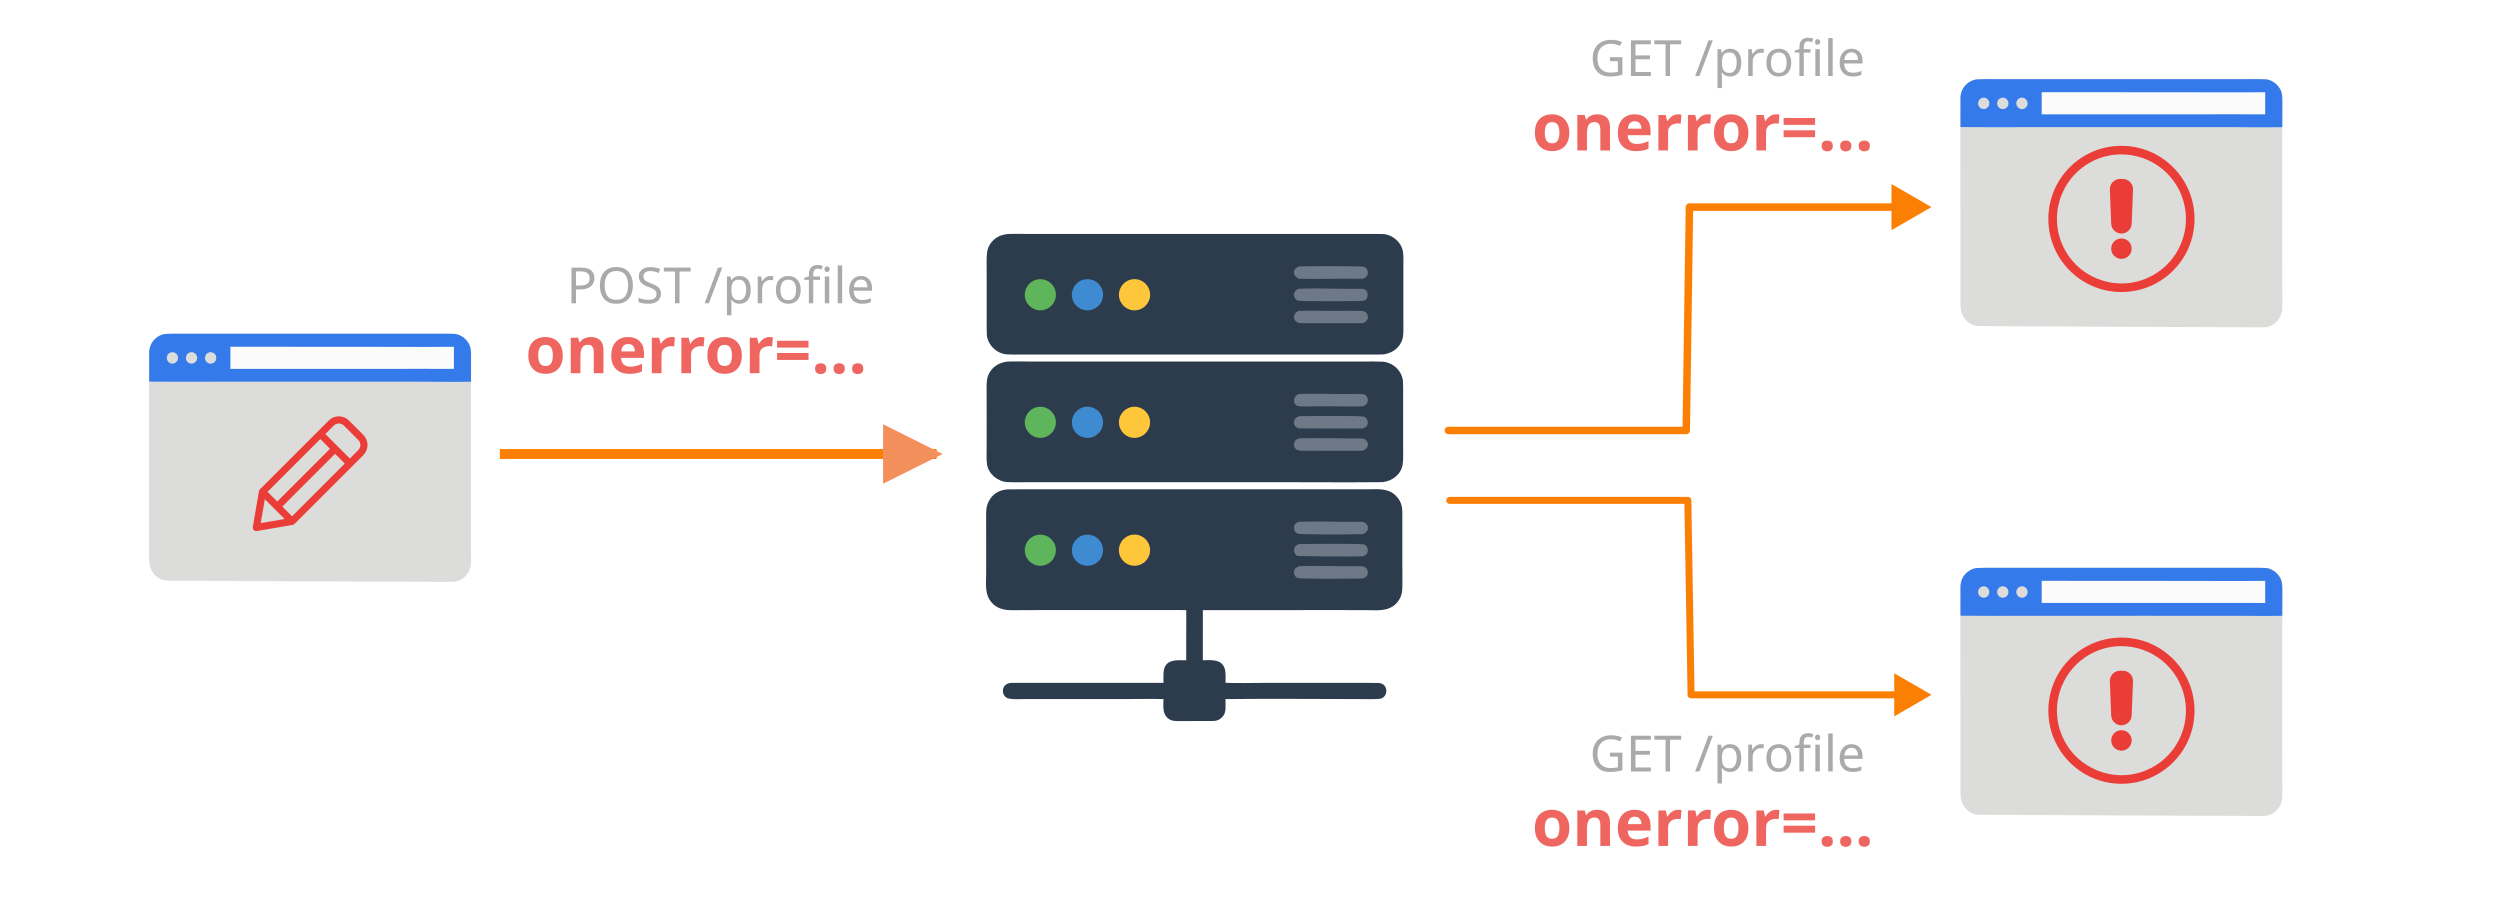
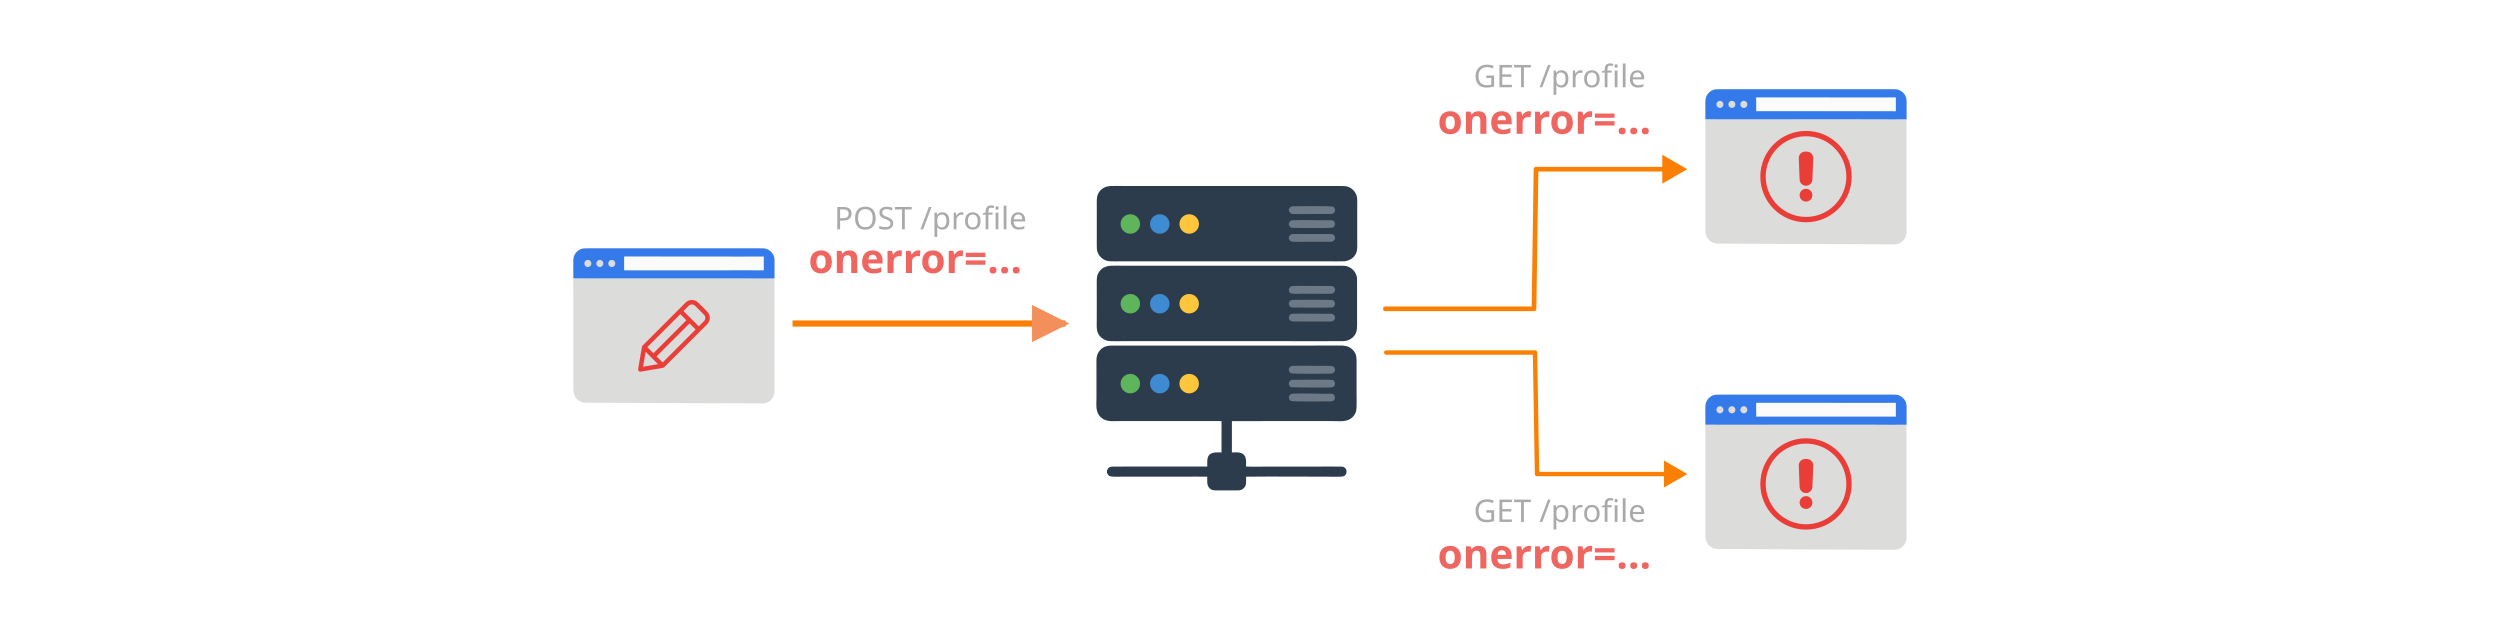
- <svg xmlns="http://www.w3.org/2000/svg" viewBox="0 0 500 180" font-family="'DM Sans', system-ui, sans-serif" width="500" height="180" version="1.1" id="svg12" xml:space="preserve">
+ <svg xmlns="http://www.w3.org/2000/svg" viewBox="0 0 800 200" font-family="'DM Sans', system-ui, sans-serif" width="800" height="200" version="1.1" id="svg12" xml:space="preserve">
  <defs id="defs1">
    <marker style="overflow:visible" id="marker42" refX="0" refY="0" orient="auto-start-reverse" markerWidth="1" markerHeight="1" viewBox="0 0 1 1" preserveAspectRatio="xMidYMid">
      <path transform="scale(0.5)" style="fill:context-stroke;fill-rule:evenodd;stroke:context-stroke;stroke-width:1pt" d="M 5.77,0 -2.88,5 V -5 Z" id="path42" />
    </marker>
    <marker style="overflow:visible" id="Triangle" refX="0" refY="0" orient="auto-start-reverse" markerWidth="1" markerHeight="1" viewBox="0 0 1 1" preserveAspectRatio="xMidYMid">
      <path transform="scale(0.5)" style="fill:context-stroke;fill-rule:evenodd;stroke:context-stroke;stroke-width:1pt" d="M 5.77,0 -2.88,5 V -5 Z" id="path135" />
    </marker>
    <marker id="arrow" viewBox="0 0 10 10" refX="9" refY="5" markerWidth="6" markerHeight="6" orient="auto">
-       <path d="M 0,0 10,5 0,10 Z" fill="#f38f5a" id="path1" />
+       <path d="M 0 0 L 10 5 L 0 10 z" fill="#f38f5a" id="path1" />
    </marker>
  </defs>
-   <text x="144.118" y="60.656" fill="#aaaaaa" font-size="10px" text-anchor="middle" id="text3">POST /profile</text>
-   <text x="144.308" y="74.64" fill="#61afef" font-size="13px" font-weight="600" text-anchor="middle" id="text7-9" style="fill:#ef6661;fill-opacity:1">
-     <tspan id="tspan14" x="144.308" y="74.64">onerror=...</tspan>
+   <text x="297.755" y="73.383" fill="#aaaaaa" font-size="10px" text-anchor="middle" id="text3">POST /profile</text>
+   <text x="297.945" y="87.367" fill="#61afef" font-size="13px" font-weight="600" text-anchor="middle" id="text7-9" style="fill:#ef6661;fill-opacity:1">
+     <tspan id="tspan14" x="297.945" y="87.367">onerror=...</tspan>
  </text>
  <text xml:space="preserve" style="writing-mode:lr-tb;direction:ltr;fill:#f22c3b;stroke-miterlimit:4.3" x="1743.34" y="-863.956" id="text13">
    <tspan id="tspan12" x="1743.34" y="-863.956">s</tspan>
  </text>
  <g id="layer1" />
-   <g id="g2" transform="translate(230.4869,-457.9612)">
+   <g id="g2" transform="translate(384.1232,-445.234)">
    <g id="g1">
      <path fill="#2c3c4c" d="m -28.641,555.821 50.835,-0.005 15.702,-6.5e-4 5.134,-6.5e-4 c 1.95,6.5e-4 4.073,-0.277 5.589,1.229 1.007,1 1.357,1.987 1.359,3.399 0.006,3.549 6.49e-4,7.102 0.001,10.651 -0.005,1.189 0.092,4.479 -0.092,5.424 -0.158,0.811 -0.552,1.557 -1.132,2.145 -1.677,1.697 -3.964,1.327 -6.159,1.322 l -6.865,-0.006 -25.647,0.012 -0.004,10.02 c 1.566,-0.01 3.572,-0.286 4.296,1.446 0.351,0.838 0.245,2.156 0.238,3.063 2.24,0.108 5.402,0.016 7.695,0.017 h 15.264 l 4.909,-0.005 c 0.888,-10e-4 1.809,0.009 2.695,0.022 2.106,0.03 2.098,3.014 0.195,3.177 -1.302,0.112 -2.791,0.048 -4.123,0.047 -8.825,-0.005 -17.832,-0.101 -26.64,0.002 -0.012,1.179 0.245,2.713 -0.61,3.551 -0.62,0.668 -1.201,0.832 -2.087,0.834 -2.043,0.005 -4.106,0.014 -6.147,0.005 -1.086,-0.019 -2.027,0.13 -2.859,-0.728 -0.936,-0.965 -0.703,-2.408 -0.699,-3.662 -2.383,-0.066 -5.058,-0.007 -7.456,-0.007 H -20.098 l -5.19,0.003 c -0.784,0.002 -3.331,0.152 -3.935,-0.295 -1.23,-0.909 -0.765,-2.897 0.998,-2.938 1.035,-0.024 2.165,-0.01 3.229,-0.007 h 6.16 21.048 c -0.002,-0.643 -0.037,-1.313 0.001,-1.952 0.17,-2.865 2.488,-2.587 4.542,-2.57 l 0.01,-10.021 c -0.985,-0.047 -2.259,-0.016 -3.257,-0.016 l -5.903,0.002 H -19.993 l -6.135,0.005 c -2.021,10e-4 -4.038,0.299 -5.665,-1.156 -1.871,-1.672 -1.461,-3.966 -1.46,-6.263 l 1.3e-4,-6.26 -0.007,-4.112 c -0.002,-0.778 -0.042,-1.98 0.09,-2.706 0.152,-0.845 0.54,-1.629 1.12,-2.262 0.948,-1.022 2.061,-1.353 3.41,-1.402 z" id="path2-9" style="stroke-width:0.065" />
      <path fill="#6d7986" d="m 29.338,562.311 c 4.067,-0.119 8.224,0.057 12.3,0.004 1.728,-0.022 1.998,2.026 0.387,2.476 -1.421,0.059 -12.489,0.129 -13.004,-0.101 -0.313,-0.14 -0.541,-0.418 -0.652,-0.738 -0.112,-0.323 -0.102,-0.692 0.069,-0.994 0.203,-0.357 0.517,-0.538 0.9,-0.648 z" id="path3-3" style="stroke-width:0.065" />
      <path fill="#6d7986" d="m 29.406,571.205 c 4.087,-0.158 8.384,0.079 12.488,0.014 1.367,-0.021 1.761,2.192 0.042,2.454 -1.496,0.021 -12.359,0.13 -12.953,-0.128 -0.292,-0.127 -0.505,-0.409 -0.605,-0.704 -0.103,-0.307 -0.101,-0.664 0.054,-0.953 0.205,-0.38 0.575,-0.568 0.974,-0.683 z" id="path4-8" style="stroke-width:0.065" />
      <path fill="#6d7986" d="m 29.291,566.776 c 1.563,-0.044 12.45,-0.126 13.017,0.065 0.308,0.105 0.527,0.325 0.651,0.625 0.138,0.337 0.168,0.786 0.001,1.118 -0.182,0.363 -0.52,0.521 -0.887,0.641 -3.31,0.082 -9.447,0.033 -12.98,-0.071 -0.636,-0.019 -1.471,-1.767 0.197,-2.378 z" id="path5-0" style="stroke-width:0.065" />
      <path fill="#fec63a" d="m -3.879,564.89 c 1.712,-0.16 3.23,1.096 3.395,2.807 0.165,1.711 -1.086,3.233 -2.797,3.403 -1.718,0.171 -3.248,-1.087 -3.413,-2.805 -0.166,-1.718 1.096,-3.245 2.815,-3.405 z" id="path6-2" style="stroke-width:0.065" />
      <path fill="#3e8bd2" d="m -13.627,564.949 c 1.1,-0.228 2.237,0.153 2.977,0.998 0.74,0.844 0.969,2.022 0.6,3.082 -0.37,1.061 -1.281,1.841 -2.386,2.042 -1.68,0.306 -3.293,-0.796 -3.62,-2.473 -0.326,-1.676 0.756,-3.303 2.429,-3.649 z" id="path7-4" style="stroke-width:0.065" />
      <path fill="#5fb55c" d="m -22.618,564.896 c 1.719,-0.108 3.199,1.201 3.302,2.921 0.103,1.719 -1.209,3.195 -2.929,3.295 -1.713,0.098 -3.183,-1.209 -3.286,-2.922 -0.103,-1.713 1.2,-3.186 2.913,-3.293 z" id="path8-8" style="stroke-width:0.065" />
      <path fill="#2c3c4c" d="m -29.103,530.287 c 1.353,-0.076 3.282,-0.021 4.668,-0.02 l 8.599,9.1e-4 h 26.762 l 23.472,-6.5e-4 7.564,-0.003 c 1.361,-2.6e-4 2.775,-0.02 4.131,0.028 0.858,0.068 1.709,0.431 2.379,0.959 0.892,0.703 1.557,1.817 1.633,2.961 0.062,0.944 0.034,1.953 0.034,2.904 l 0.003,5.417 6.49e-4,5.09 c 0,1.039 0.051,2.164 -0.093,3.187 -0.282,2.005 -2.07,3.379 -4.019,3.578 -5.981,0.071 -12.062,0.019 -18.05,0.017 l -30.721,10e-4 -17.729,-0.003 -5.377,0.005 c -1.051,0.003 -2.128,0.035 -3.188,-0.025 -1.898,-0.108 -3.776,-1.63 -4.045,-3.551 -0.146,-1.043 -0.084,-2.305 -0.08,-3.37 l 0.005,-5.188 -0.005,-4.941 c -0.004,-0.952 -0.051,-2.46 0.069,-3.357 0.088,-0.689 0.355,-1.343 0.774,-1.897 0.805,-1.073 1.911,-1.608 3.214,-1.791 z" id="path9-3" style="stroke-width:0.065" />
      <path fill="#6d7986" d="m 29.486,545.625 c 4.037,-0.105 8.159,0.052 12.201,0.018 1.676,-0.015 1.984,2.096 0.207,2.474 l -7.874,-0.002 c -1.436,0.003 -2.815,0.007 -4.302,-0.013 -1.113,-0.015 -1.781,-0.839 -1.209,-1.93 0.166,-0.315 0.623,-0.484 0.977,-0.546 z" id="path10-9" style="stroke-width:0.065" />
      <path fill="#6d7986" d="m 29.221,536.765 c 3.831,-0.166 7.807,0.082 11.652,-0.017 0.682,-0.018 1.727,-0.102 2.046,0.605 0.413,0.914 0.037,1.471 -0.769,1.867 -2.573,0.092 -5.333,-0.03 -7.957,0.015 -1.503,-0.1 -3.605,0.179 -5.035,-0.07 -1.005,-0.175 -1.278,-1.769 0.063,-2.399 z" id="path11-0" style="stroke-width:0.065" />
      <path fill="#6d7986" d="m 29.429,541.199 c 1.253,-0.038 12.334,-0.113 12.87,0.085 0.319,0.118 0.557,0.363 0.678,0.68 0.121,0.317 0.136,0.721 -0.014,1.03 -0.179,0.366 -0.494,0.538 -0.866,0.659 -4.165,0.055 -8.355,-0.018 -12.522,-0.009 -1.505,0.003 -1.833,-2.073 -0.147,-2.445 z" id="path12-5" style="stroke-width:0.065" />
      <path fill="#3e8bd2" d="m -13.618,539.369 c 1.687,-0.344 3.334,0.745 3.678,2.432 0.344,1.687 -0.744,3.334 -2.432,3.679 -1.688,0.345 -3.335,-0.744 -3.679,-2.432 -0.344,-1.688 0.745,-3.335 2.433,-3.679 z" id="path13-2" style="stroke-width:0.065" />
      <path fill="#fec63a" d="m -3.588,539.31 c 1.723,5.2e-4 3.119,1.4 3.114,3.124 -0.005,1.723 -1.409,3.115 -3.132,3.105 -1.717,-0.01 -3.102,-1.407 -3.097,-3.124 0.005,-1.717 1.398,-3.106 3.115,-3.105 z" id="path14-2" style="stroke-width:0.065" />
      <path fill="#5fb55c" d="m -23.051,539.378 c 1.683,-0.349 3.331,0.733 3.679,2.416 0.348,1.684 -0.734,3.331 -2.418,3.678 -1.683,0.348 -3.329,-0.734 -3.677,-2.417 -0.348,-1.683 0.733,-3.329 2.415,-3.678 z" id="path15-7" style="stroke-width:0.065" />
      <path fill="#2c3c4c" d="m -28.989,504.767 c 1.321,-0.069 3.032,-0.019 4.373,-0.018 l 7.949,6e-5 25.044,-0.002 24.948,6.5e-4 8.175,-0.003 c 1.502,-2.6e-4 2.973,-0.014 4.507,0.023 1.982,0.048 3.831,1.648 4.118,3.628 0.112,0.771 0.062,1.819 0.062,2.61 l -0.001,4.772 v 5.981 c 6.5e-4,0.882 0.046,2.561 -0.053,3.375 -0.075,0.622 -0.296,1.218 -0.643,1.739 -0.796,1.191 -1.855,1.699 -3.208,1.967 -1.748,0.065 -3.742,0.022 -5.503,0.022 h -9.757 l -29.934,0.002 -20.123,-0.002 -6.5,0.003 c -1.179,2.6e-4 -2.499,0.045 -3.664,-0.039 -1.984,-0.143 -3.834,-1.979 -3.925,-3.98 -0.044,-0.98 -0.029,-1.941 -0.028,-2.909 l 0.003,-5.381 -0.006,-5.031 c -9.75e-4,-0.937 -0.044,-2.299 0.096,-3.18 0.11,-0.713 0.409,-1.383 0.867,-1.94 0.834,-1.024 1.915,-1.494 3.202,-1.635 z" id="path16-3" style="stroke-width:0.065" />
      <path fill="#6d7986" d="m 29.296,511.245 c 1.157,-0.04 12.563,-0.124 13.099,0.105 0.276,0.118 0.503,0.376 0.608,0.654 0.12,0.317 0.114,0.713 -0.036,1.019 -0.179,0.366 -0.501,0.547 -0.871,0.678 -0.619,0.019 -1.27,0.026 -1.889,0.016 -3.649,-0.062 -7.369,0.108 -11.012,-0.018 -1.202,-0.718 -1.235,-1.928 0.101,-2.453 z" id="path17-7" style="stroke-width:0.065" />
      <path fill="#6d7986" d="m 29.224,515.723 c 4.114,-0.189 8.473,0.07 12.608,-0.006 1.231,-0.023 1.507,1.121 0.949,2.101 -0.191,0.119 -0.373,0.202 -0.574,0.301 -1.248,0.129 -12.661,0.123 -13.097,-0.028 -0.314,-0.109 -0.576,-0.393 -0.713,-0.691 -0.12,-0.26 -0.145,-0.514 -0.045,-0.783 0.185,-0.501 0.396,-0.672 0.873,-0.893 z" id="path18-9" style="stroke-width:0.065" />
      <path fill="#6d7986" d="m 29.223,520.139 c 2.889,-0.112 5.887,0.052 8.789,-0.016 1.368,-0.032 2.797,-0.012 4.158,0.042 0.223,0.009 0.694,0.383 0.777,0.605 0.386,0.915 -0.02,1.405 -0.798,1.804 -0.598,0.052 -1.598,0.023 -2.217,0.023 l -3.831,10e-4 -4.464,0.002 c -0.364,0 -2.198,0.039 -2.461,-0.071 -1.189,-0.503 -1.192,-1.768 0.047,-2.391 z" id="path19-0" style="stroke-width:0.065" />
      <path fill="#3e8bd2" d="m -13.61,513.854 c 1.101,-0.222 2.237,0.165 2.974,1.012 0.737,0.848 0.962,2.026 0.588,3.086 -0.373,1.06 -1.287,1.837 -2.393,2.036 -1.685,0.303 -3.299,-0.807 -3.62,-2.488 -0.321,-1.681 0.772,-3.307 2.45,-3.646 z" id="path20-2" style="stroke-width:0.065" />
      <path fill="#fec63a" d="m -3.699,513.791 c 1.713,-0.066 3.159,1.263 3.238,2.975 0.079,1.713 -1.238,3.169 -2.95,3.261 -1.731,0.093 -3.206,-1.242 -3.286,-2.973 -0.08,-1.732 1.266,-3.197 2.998,-3.263 z" id="path21-3" style="stroke-width:0.065" />
      <path fill="#5fb55c" d="m -23.002,513.852 c 1.7,-0.323 3.337,0.801 3.647,2.503 0.31,1.702 -0.826,3.331 -2.53,3.628 -1.686,0.294 -3.294,-0.827 -3.601,-2.511 -0.307,-1.684 0.802,-3.3 2.484,-3.62 z" id="path22-9" style="stroke-width:0.065" />
    </g>
  </g>
-   <g id="g4" transform="matrix(0.09431483,0,0,0.09581431,115.0731,85.00089)">
+   <g id="g4" transform="matrix(0.09431483,0,0,0.09581431,268.7095,97.72816)">
    <g id="g3">
      <path fill="#dcdcdb" d="m -903.729,-152.454 c 0.712,-11.516 4.83,-20.383 13.489,-28.24 5.276,-4.787 14.068,-9.04 21.212,-9.435 11.751,-0.649 24.02,-0.415 35.861,-0.419 l 64.116,0.005 199.729,0.018 210.16,-0.007 66.065,-0.015 c 11.86,-0.004 23.855,-0.15 35.655,0.281 10.08,0.368 20.505,6.367 26.98,13.975 6.48,7.617 8.77,14.956 9.12,24.839 1.295,2.708 -0.035,66.358 -0.09,74.454 l -0.065,137.812 0.095,173.93 c -0.12,17.22 0.25,34.46 0.11,51.69 -0.18,22.145 -17.155,40.74 -39.635,41.005 -16.345,0.19 -32.67,0.02 -49.025,-0.18 l -59.575,-0.21 -232.51,-0.88 -204.463,-1.025 c -19.246,-0.245 -38.556,0.095 -57.797,-0.21 -5.024,-0.075 -10.263,-1.17 -14.867,-3.235 -9.95,-4.46 -17.716,-12.695 -21.584,-22.885 -3.438,-9.21 -3.036,-19.625 -3.02,-29.31 0.034,-20.515 0.044,-41.025 -0.022,-61.54 l -0.061,-209.504 c -0.024,-13.89 -0.614,-149.288 0.12,-150.914 z" id="path2-3" style="stroke-width:0.5" />
      <path fill="#347aea" d="m -903.729,-152.454 c 0.712,-11.516 4.83,-20.383 13.489,-28.24 5.276,-4.787 14.068,-9.04 21.212,-9.435 11.751,-0.649 24.02,-0.415 35.861,-0.419 l 64.116,0.005 199.729,0.018 210.16,-0.007 66.065,-0.015 c 11.86,-0.004 23.855,-0.15 35.655,0.281 10.08,0.368 20.505,6.367 26.98,13.975 6.48,7.617 8.77,14.956 9.12,24.839 l -0.055,61.053 c -33.695,0.744 -70.465,0.017 -104.45,-0.021 l -189.23,-0.024 -251.622,0.036 c -45.447,0.003 -91.608,0.415 -136.988,-0.169 0.136,-20.625 0.121,-41.251 -0.043,-61.877 z" id="path3-8" style="stroke-width:0.5" />
      <path fill="#fbfbfb" d="m -731.498,-163.399 312.046,0.205 c 53.68,-0.029 108.3,0.554 161.89,-0.142 l -0.02,46.219 c -47.78,-0.513 -95.855,0.054 -143.665,-0.045 l -330.263,-0.061 c -0.109,-15.392 -0.105,-30.785 0.011,-46.176 z" id="path4-1" style="stroke-width:0.5" />
      <path fill="#dcdcdb" d="m -776.017,-151.709 c 6.486,-1.463 12.922,2.634 14.344,9.129 1.421,6.495 -2.716,12.905 -9.22,14.286 -6.446,1.367 -12.786,-2.725 -14.194,-9.162 -1.409,-6.436 2.643,-12.803 9.07,-14.252 z" id="path5-5" style="stroke-width:0.5" />
      <path fill="#dcdcdb" d="m -816.458,-151.765 c 6.461,-1.387 12.825,2.721 14.222,9.18 1.397,6.459 -2.701,12.829 -9.159,14.235 -6.471,1.409 -12.857,-2.7 -14.256,-9.172 -1.399,-6.473 2.719,-12.853 9.193,-14.243 z" id="path6-3" style="stroke-width:0.5" />
      <path fill="#dcdcdb" d="m -856.865,-151.746 c 6.481,-1.3 12.787,2.91 14.069,9.395 1.282,6.485 -2.946,12.778 -9.434,14.043 -6.463,1.26 -12.727,-2.948 -14.005,-9.408 -1.277,-6.46 2.913,-12.735 9.37,-14.03 z" id="path7-5" style="stroke-width:0.5" />
    </g>
  </g>
-   <line x1="99.97" y1="90.798" x2="187.327" y2="90.798" stroke="#f38f5a" stroke-width="1.983" marker-end="url(#arrow)" id="line2" style="fill:none;stroke:#fb7f02;stroke-width:1.983;stroke-dasharray:none;stroke-opacity:1" />
-   <path style="fill:none;fill-opacity:1;stroke:#fb7f02;stroke-width:1.5;stroke-linecap:round;stroke-linejoin:round;stroke-miterlimit:4.3;stroke-dasharray:none;stroke-opacity:1;marker-end:url(#marker42)" d="m 289.678,86.093 h 47.569 l 0.643,-44.676 h 43.069" id="path40" />
-   <path style="fill:none;fill-opacity:1;stroke:#fb7f02;stroke-width:1.4;stroke-linecap:round;stroke-linejoin:round;stroke-miterlimit:4.3;stroke-dasharray:none;stroke-opacity:1;marker-end:url(#Triangle)" d="m 289.949,100.078 h 47.621 l 0.644,38.883 h 43.116" id="path41" />
-   <text x="345.481" y="154.293" fill="#aaaaaa" font-size="10px" text-anchor="middle" id="text42">GET /profile</text>
-   <text x="345.621" y="169.186" fill="#61afef" font-size="13px" font-weight="600" text-anchor="middle" id="text43" style="fill:#ef6661;fill-opacity:1">
-     <tspan id="tspan42" x="345.621" y="169.186">onerror=...</tspan>
+   <line x1="253.606" y1="103.525" x2="340.963" y2="103.525" stroke="#f38f5a" stroke-width="1.983" marker-end="url(#arrow)" id="line2" style="fill:none;stroke:#fb7f02;stroke-width:1.983;stroke-dasharray:none;stroke-opacity:1" />
+   <path style="fill:none;fill-opacity:1;stroke:#fb7f02;stroke-width:1.5;stroke-linecap:round;stroke-linejoin:round;stroke-miterlimit:4.3;stroke-dasharray:none;stroke-opacity:1;marker-end:url(#marker42)" d="m 443.314,98.82 h 47.569 l 0.643,-44.676 h 43.069" id="path40" />
+   <path style="fill:none;fill-opacity:1;stroke:#fb7f02;stroke-width:1.4;stroke-linecap:round;stroke-linejoin:round;stroke-miterlimit:4.3;stroke-dasharray:none;stroke-opacity:1;marker-end:url(#Triangle)" d="m 443.585,112.805 h 47.621 l 0.644,38.883 h 43.116" id="path41" />
+   <text x="499.118" y="167.02" fill="#aaaaaa" font-size="10px" text-anchor="middle" id="text42">GET /profile</text>
+   <text x="499.258" y="181.913" fill="#61afef" font-size="13px" font-weight="600" text-anchor="middle" id="text43" style="fill:#ef6661;fill-opacity:1">
+     <tspan id="tspan42" x="499.258" y="181.913">onerror=...</tspan>
  </text>
-   <text x="345.481" y="15.202" fill="#aaaaaa" font-size="10px" text-anchor="middle" id="text44">GET /profile</text>
-   <text x="345.621" y="30.095" fill="#61afef" font-size="13px" font-weight="600" text-anchor="middle" id="text45" style="fill:#ef6661;fill-opacity:1">
-     <tspan id="tspan44" x="345.621" y="30.095">onerror=...</tspan>
+   <text x="499.118" y="27.929" fill="#aaaaaa" font-size="10px" text-anchor="middle" id="text44">GET /profile</text>
+   <text x="499.258" y="42.822" fill="#61afef" font-size="13px" font-weight="600" text-anchor="middle" id="text45" style="fill:#ef6661;fill-opacity:1">
+     <tspan id="tspan44" x="499.258" y="42.822">onerror=...</tspan>
  </text>
-   <g id="g51" transform="matrix(0.09431483,0,0,0.09581431,477.3326,34.0918)">
+   <g id="g51" transform="matrix(0.09431483,0,0,0.09581431,630.9689,46.81907)">
    <g id="g50">
      <path fill="#dcdcdb" d="m -903.729,-152.454 c 0.712,-11.516 4.83,-20.383 13.489,-28.24 5.276,-4.787 14.068,-9.04 21.212,-9.435 11.751,-0.649 24.02,-0.415 35.861,-0.419 l 64.116,0.005 199.729,0.018 210.16,-0.007 66.065,-0.015 c 11.86,-0.004 23.855,-0.15 35.655,0.281 10.08,0.368 20.505,6.367 26.98,13.975 6.48,7.617 8.77,14.956 9.12,24.839 1.295,2.708 -0.035,66.358 -0.09,74.454 l -0.065,137.812 0.095,173.93 c -0.12,17.22 0.25,34.46 0.11,51.69 -0.18,22.145 -17.155,40.74 -39.635,41.005 -16.345,0.19 -32.67,0.02 -49.025,-0.18 l -59.575,-0.21 -232.51,-0.88 -204.463,-1.025 c -19.246,-0.245 -38.556,0.095 -57.797,-0.21 -5.024,-0.075 -10.263,-1.17 -14.867,-3.235 -9.95,-4.46 -17.716,-12.695 -21.584,-22.885 -3.438,-9.21 -3.036,-19.625 -3.02,-29.31 0.034,-20.515 0.044,-41.025 -0.022,-61.54 l -0.061,-209.504 c -0.024,-13.89 -0.614,-149.288 0.12,-150.914 z" id="path45" style="stroke-width:0.5" />
      <path fill="#347aea" d="m -903.729,-152.454 c 0.712,-11.516 4.83,-20.383 13.489,-28.24 5.276,-4.787 14.068,-9.04 21.212,-9.435 11.751,-0.649 24.02,-0.415 35.861,-0.419 l 64.116,0.005 199.729,0.018 210.16,-0.007 66.065,-0.015 c 11.86,-0.004 23.855,-0.15 35.655,0.281 10.08,0.368 20.505,6.367 26.98,13.975 6.48,7.617 8.77,14.956 9.12,24.839 l -0.055,61.053 c -33.695,0.744 -70.465,0.017 -104.45,-0.021 l -189.23,-0.024 -251.622,0.036 c -45.447,0.003 -91.608,0.415 -136.988,-0.169 0.136,-20.625 0.121,-41.251 -0.043,-61.877 z" id="path46" style="stroke-width:0.5" />
      <path fill="#fbfbfb" d="m -731.498,-163.399 312.046,0.205 c 53.68,-0.029 108.3,0.554 161.89,-0.142 l -0.02,46.219 c -47.78,-0.513 -95.855,0.054 -143.665,-0.045 l -330.263,-0.061 c -0.109,-15.392 -0.105,-30.785 0.011,-46.176 z" id="path47" style="stroke-width:0.5" />
      <path fill="#dcdcdb" d="m -776.017,-151.709 c 6.486,-1.463 12.922,2.634 14.344,9.129 1.421,6.495 -2.716,12.905 -9.22,14.286 -6.446,1.367 -12.786,-2.725 -14.194,-9.162 -1.409,-6.436 2.643,-12.803 9.07,-14.252 z" id="path48" style="stroke-width:0.5" />
      <path fill="#dcdcdb" d="m -816.458,-151.765 c 6.461,-1.387 12.825,2.721 14.222,9.18 1.397,6.459 -2.701,12.829 -9.159,14.235 -6.471,1.409 -12.857,-2.7 -14.256,-9.172 -1.399,-6.473 2.719,-12.853 9.193,-14.243 z" id="path49" style="stroke-width:0.5" />
      <path fill="#dcdcdb" d="m -856.865,-151.746 c 6.481,-1.3 12.787,2.91 14.069,9.395 1.282,6.485 -2.946,12.778 -9.434,14.043 -6.463,1.26 -12.727,-2.948 -14.005,-9.408 -1.277,-6.46 2.913,-12.735 9.37,-14.03 z" id="path50" style="stroke-width:0.5" />
    </g>
  </g>
-   <g id="g57" transform="matrix(0.09431483,0,0,0.09581431,477.3326,131.8191)">
+   <g id="g57" transform="matrix(0.09431483,0,0,0.09581431,630.9689,144.5463)">
    <g id="g56">
      <path fill="#dcdcdb" d="m -903.729,-152.454 c 0.712,-11.516 4.83,-20.383 13.489,-28.24 5.276,-4.787 14.068,-9.04 21.212,-9.435 11.751,-0.649 24.02,-0.415 35.861,-0.419 l 64.116,0.005 199.729,0.018 210.16,-0.007 66.065,-0.015 c 11.86,-0.004 23.855,-0.15 35.655,0.281 10.08,0.368 20.505,6.367 26.98,13.975 6.48,7.617 8.77,14.956 9.12,24.839 1.295,2.708 -0.035,66.358 -0.09,74.454 l -0.065,137.812 0.095,173.93 c -0.12,17.22 0.25,34.46 0.11,51.69 -0.18,22.145 -17.155,40.74 -39.635,41.005 -16.345,0.19 -32.67,0.02 -49.025,-0.18 l -59.575,-0.21 -232.51,-0.88 -204.463,-1.025 c -19.246,-0.245 -38.556,0.095 -57.797,-0.21 -5.024,-0.075 -10.263,-1.17 -14.867,-3.235 -9.95,-4.46 -17.716,-12.695 -21.584,-22.885 -3.438,-9.21 -3.036,-19.625 -3.02,-29.31 0.034,-20.515 0.044,-41.025 -0.022,-61.54 l -0.061,-209.504 c -0.024,-13.89 -0.614,-149.288 0.12,-150.914 z" id="path51" style="stroke-width:0.5" />
      <path fill="#347aea" d="m -903.729,-152.454 c 0.712,-11.516 4.83,-20.383 13.489,-28.24 5.276,-4.787 14.068,-9.04 21.212,-9.435 11.751,-0.649 24.02,-0.415 35.861,-0.419 l 64.116,0.005 199.729,0.018 210.16,-0.007 66.065,-0.015 c 11.86,-0.004 23.855,-0.15 35.655,0.281 10.08,0.368 20.505,6.367 26.98,13.975 6.48,7.617 8.77,14.956 9.12,24.839 l -0.055,61.053 c -33.695,0.744 -70.465,0.017 -104.45,-0.021 l -189.23,-0.024 -251.622,0.036 c -45.447,0.003 -91.608,0.415 -136.988,-0.169 0.136,-20.625 0.121,-41.251 -0.043,-61.877 z" id="path52" style="stroke-width:0.5" />
      <path fill="#fbfbfb" d="m -731.498,-163.399 312.046,0.205 c 53.68,-0.029 108.3,0.554 161.89,-0.142 l -0.02,46.219 c -47.78,-0.513 -95.855,0.054 -143.665,-0.045 l -330.263,-0.061 c -0.109,-15.392 -0.105,-30.785 0.011,-46.176 z" id="path53" style="stroke-width:0.5" />
      <path fill="#dcdcdb" d="m -776.017,-151.709 c 6.486,-1.463 12.922,2.634 14.344,9.129 1.421,6.495 -2.716,12.905 -9.22,14.286 -6.446,1.367 -12.786,-2.725 -14.194,-9.162 -1.409,-6.436 2.643,-12.803 9.07,-14.252 z" id="path54" style="stroke-width:0.5" />
      <path fill="#dcdcdb" d="m -816.458,-151.765 c 6.461,-1.387 12.825,2.721 14.222,9.18 1.397,6.459 -2.701,12.829 -9.159,14.235 -6.471,1.409 -12.857,-2.7 -14.256,-9.172 -1.399,-6.473 2.719,-12.853 9.193,-14.243 z" id="path55" style="stroke-width:0.5" />
      <path fill="#dcdcdb" d="m -856.865,-151.746 c 6.481,-1.3 12.787,2.91 14.069,9.395 1.282,6.485 -2.946,12.778 -9.434,14.043 -6.463,1.26 -12.727,-2.948 -14.005,-9.408 -1.277,-6.46 2.913,-12.735 9.37,-14.03 z" id="path56" style="stroke-width:0.5" />
    </g>
  </g>
-   <g id="exclamation" transform="matrix(0.05710726,0,0,0.05710726,409.667,29.1643)" style="fill:#eb3d37;fill-opacity:1">
+   <g id="exclamation" transform="matrix(0.05710726,0,0,0.05710726,563.3033,41.89158)" style="fill:#eb3d37;fill-opacity:1">
    <path id="background" d="M 256,30 A 226.06,226.06 0 0 1 344,464.25 226.08,226.08 0 0 1 168,47.75 224.5,224.5 0 0 1 256,30 M 256,0 C 114.62,0 0,114.62 0,256 0,397.38 114.62,512 256,512 397.38,512 512,397.38 512,256 512,114.62 397.38,0 256,0 Z" style="fill:#eb3d37;fill-opacity:1" />
    <path d="M 256,307.2 A 35.89,35.89 0 0 1 220.14,272.74 L 215.41,153.3 A 35.89,35.89 0 0 1 251.27,116 h 9.46 a 35.89,35.89 0 0 1 35.86,37.3 l -4.73,119.44 A 35.89,35.89 0 0 1 256,307.2 Z" id="path1-4" style="fill:#eb3d37;fill-opacity:1" />
    <rect height="71.66" rx="35.83" width="71.66" x="220.17" y="324.34" id="rect1" style="fill:#eb3d37;fill-opacity:1" />
  </g>
-   <g id="g58" transform="matrix(0.05710726,0,0,0.05710726,409.667,127.5164)" style="fill:#eb3d37;fill-opacity:1">
+   <g id="g58" transform="matrix(0.05710726,0,0,0.05710726,563.3033,140.2437)" style="fill:#eb3d37;fill-opacity:1">
    <path id="path57" d="M 256,30 A 226.06,226.06 0 0 1 344,464.25 226.08,226.08 0 0 1 168,47.75 224.5,224.5 0 0 1 256,30 M 256,0 C 114.62,0 0,114.62 0,256 0,397.38 114.62,512 256,512 397.38,512 512,397.38 512,256 512,114.62 397.38,0 256,0 Z" style="fill:#eb3d37;fill-opacity:1" />
    <path d="M 256,307.2 A 35.89,35.89 0 0 1 220.14,272.74 L 215.41,153.3 A 35.89,35.89 0 0 1 251.27,116 h 9.46 a 35.89,35.89 0 0 1 35.86,37.3 l -4.73,119.44 A 35.89,35.89 0 0 1 256,307.2 Z" id="path58" style="fill:#eb3d37;fill-opacity:1" />
    <rect height="71.66" rx="35.83" width="71.66" x="220.17" y="324.34" id="rect58" style="fill:#eb3d37;fill-opacity:1" />
  </g>
-   <g id="g59" transform="matrix(0.7163162,0,0,0.7163162,-432.8632,-173.2824)">
+   <g id="g59" transform="matrix(0.7163162,0,0,0.7163162,-279.2268,-160.5551)">
    <path d="m 701.724,359.32 c -1.56,-1.56 -4.096,-1.562 -5.657,0 -10.553,10.553 -19.374,19.39 -19.21,19.217 -0.157,0.165 -0.246,0.413 -0.264,0.515 l -1.719,9.971 c -0.056,0.32 0.049,0.647 0.278,0.877 0.226,0.226 0.551,0.335 0.877,0.278 l 9.971,-1.719 c 0.241,-0.042 0.401,-0.171 0.537,-0.278 7.685,-7.685 11.547,-11.547 19.195,-19.196 1.56,-1.558 1.567,-4.089 0,-5.656 z m -8.007,5.178 2.711,2.712 -14.724,14.725 -2.712,-2.712 z m -16.631,23.469 1.149,-6.672 5.522,5.522 z m 8.744,-1.906 -2.712,-2.712 14.724,-14.725 2.712,2.712 z m 18.488,-18.489 -2.351,2.351 c -0.101,-0.101 -7.171,-7.172 -6.837,-6.838 l 2.35,-2.35 c 0.778,-0.778 2.049,-0.78 2.829,0 l 4.009,4.009 c 0.782,0.782 0.782,2.046 0,2.828 z" id="path1-5" style="fill:#eb3d37;fill-opacity:1" />
  </g>
</svg>
